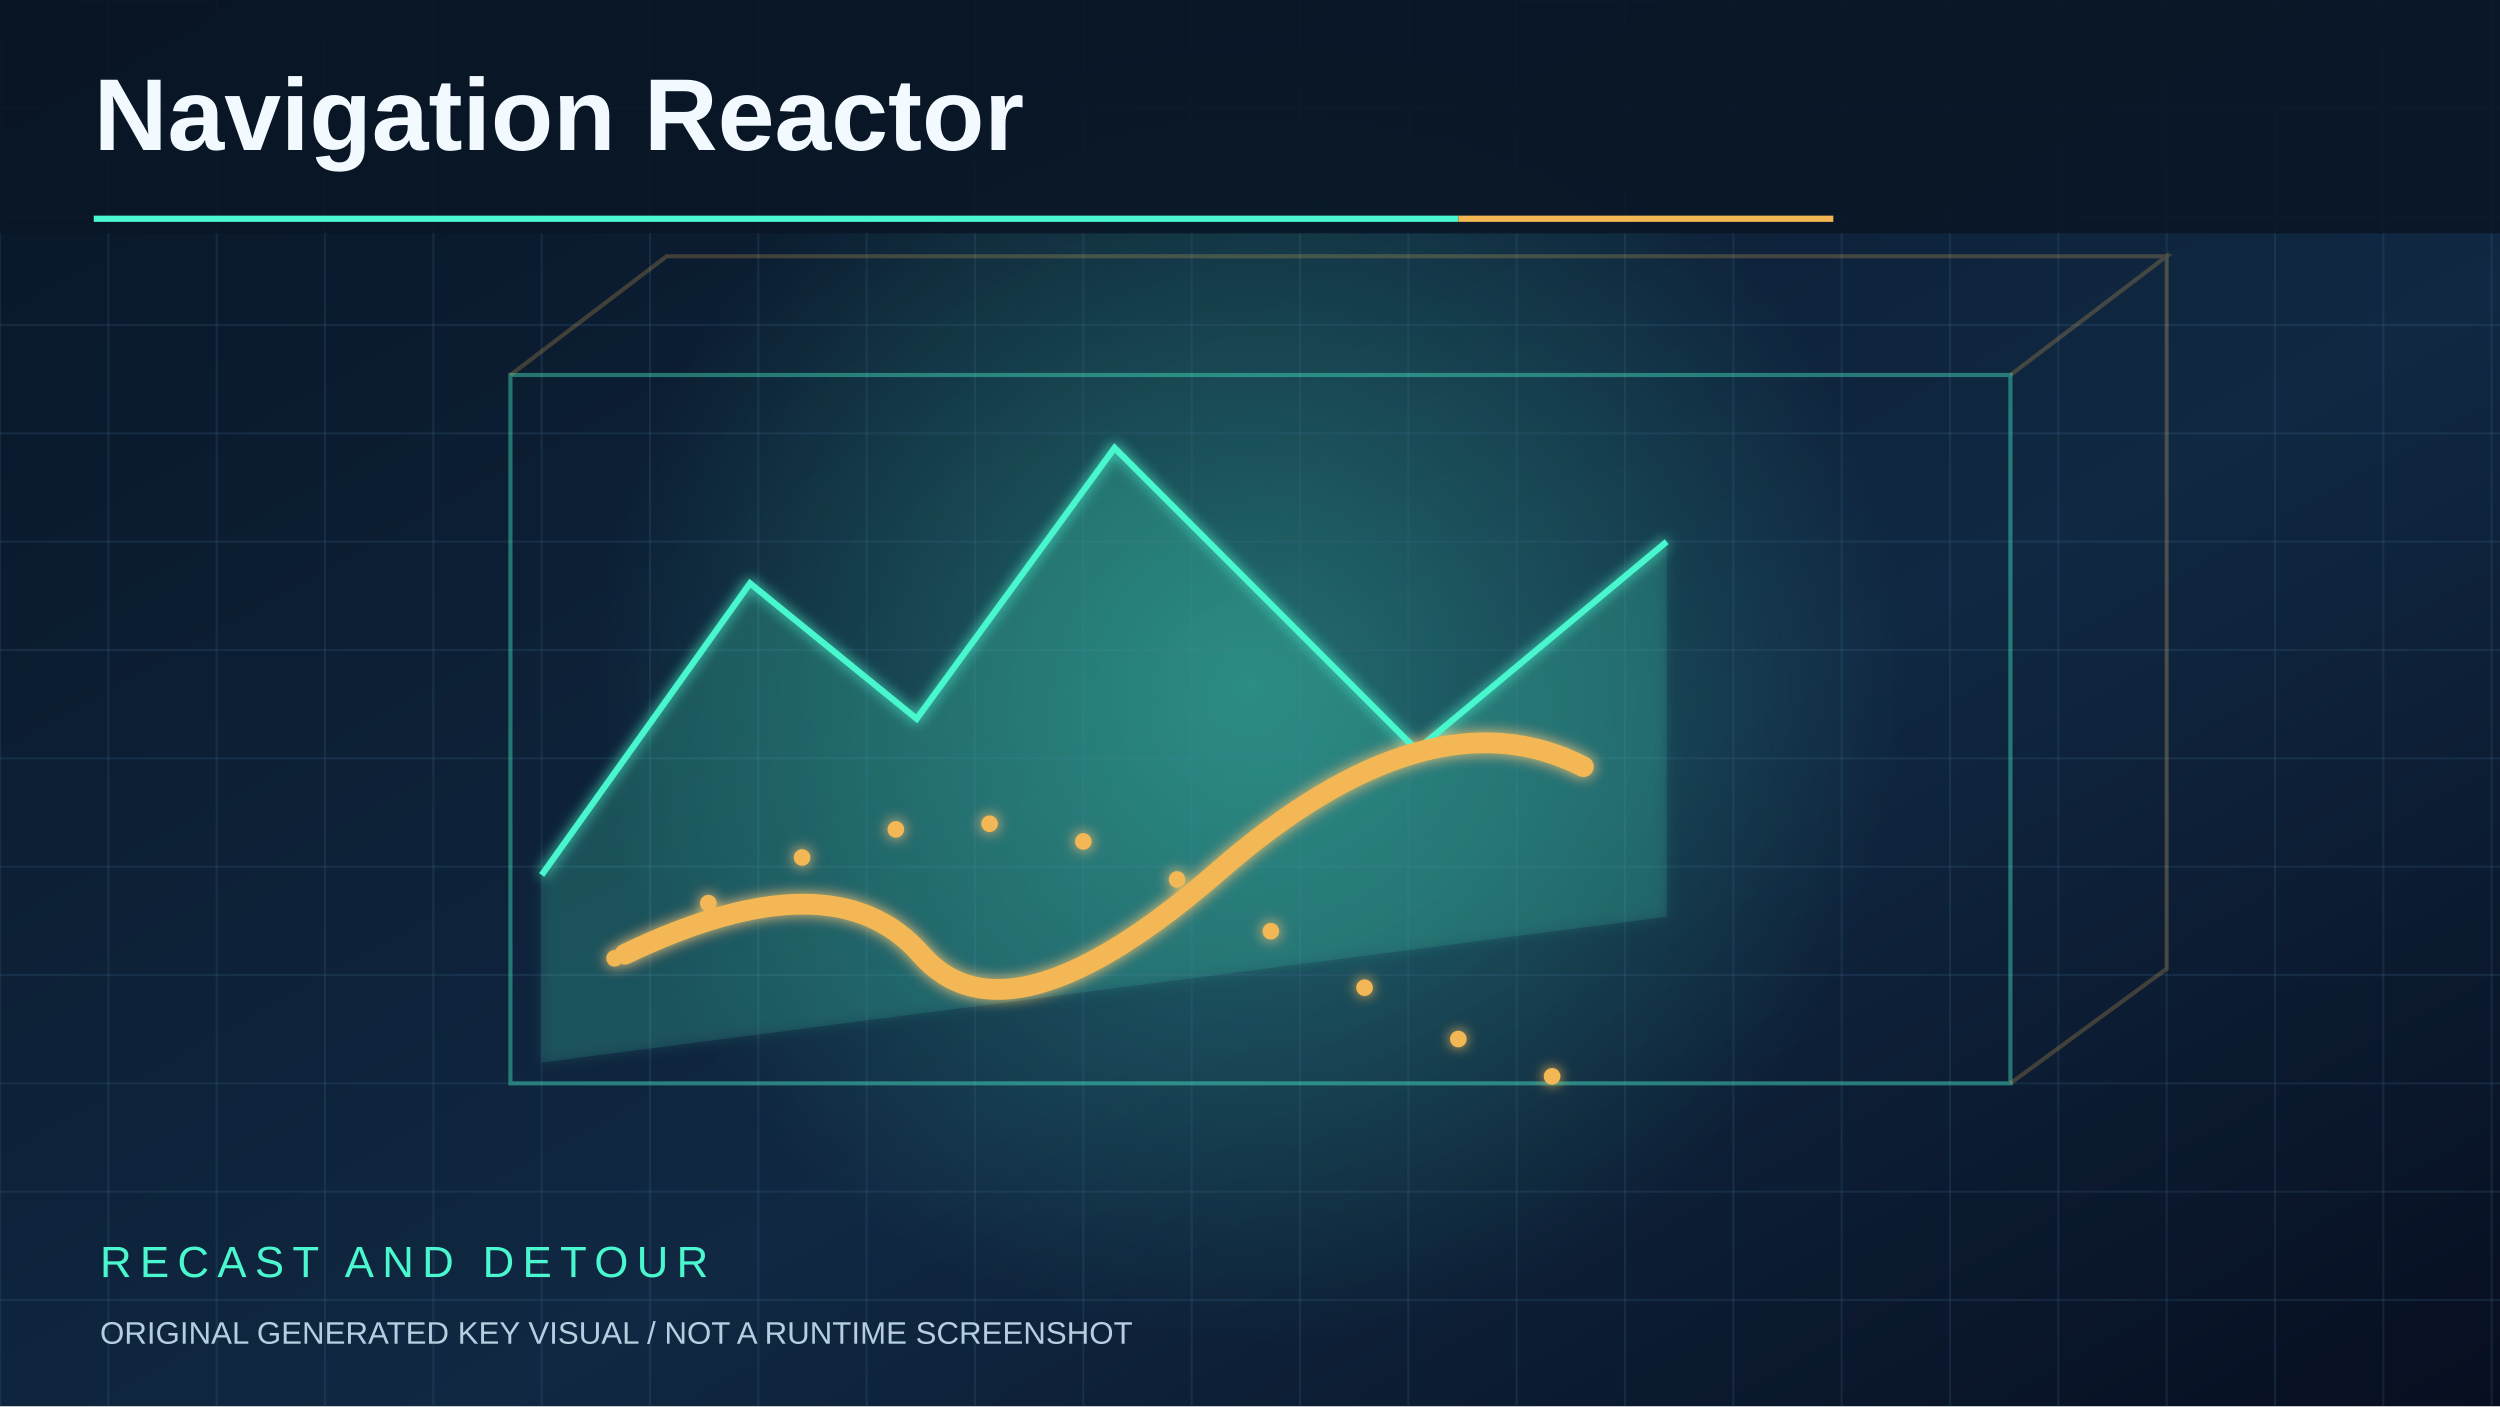
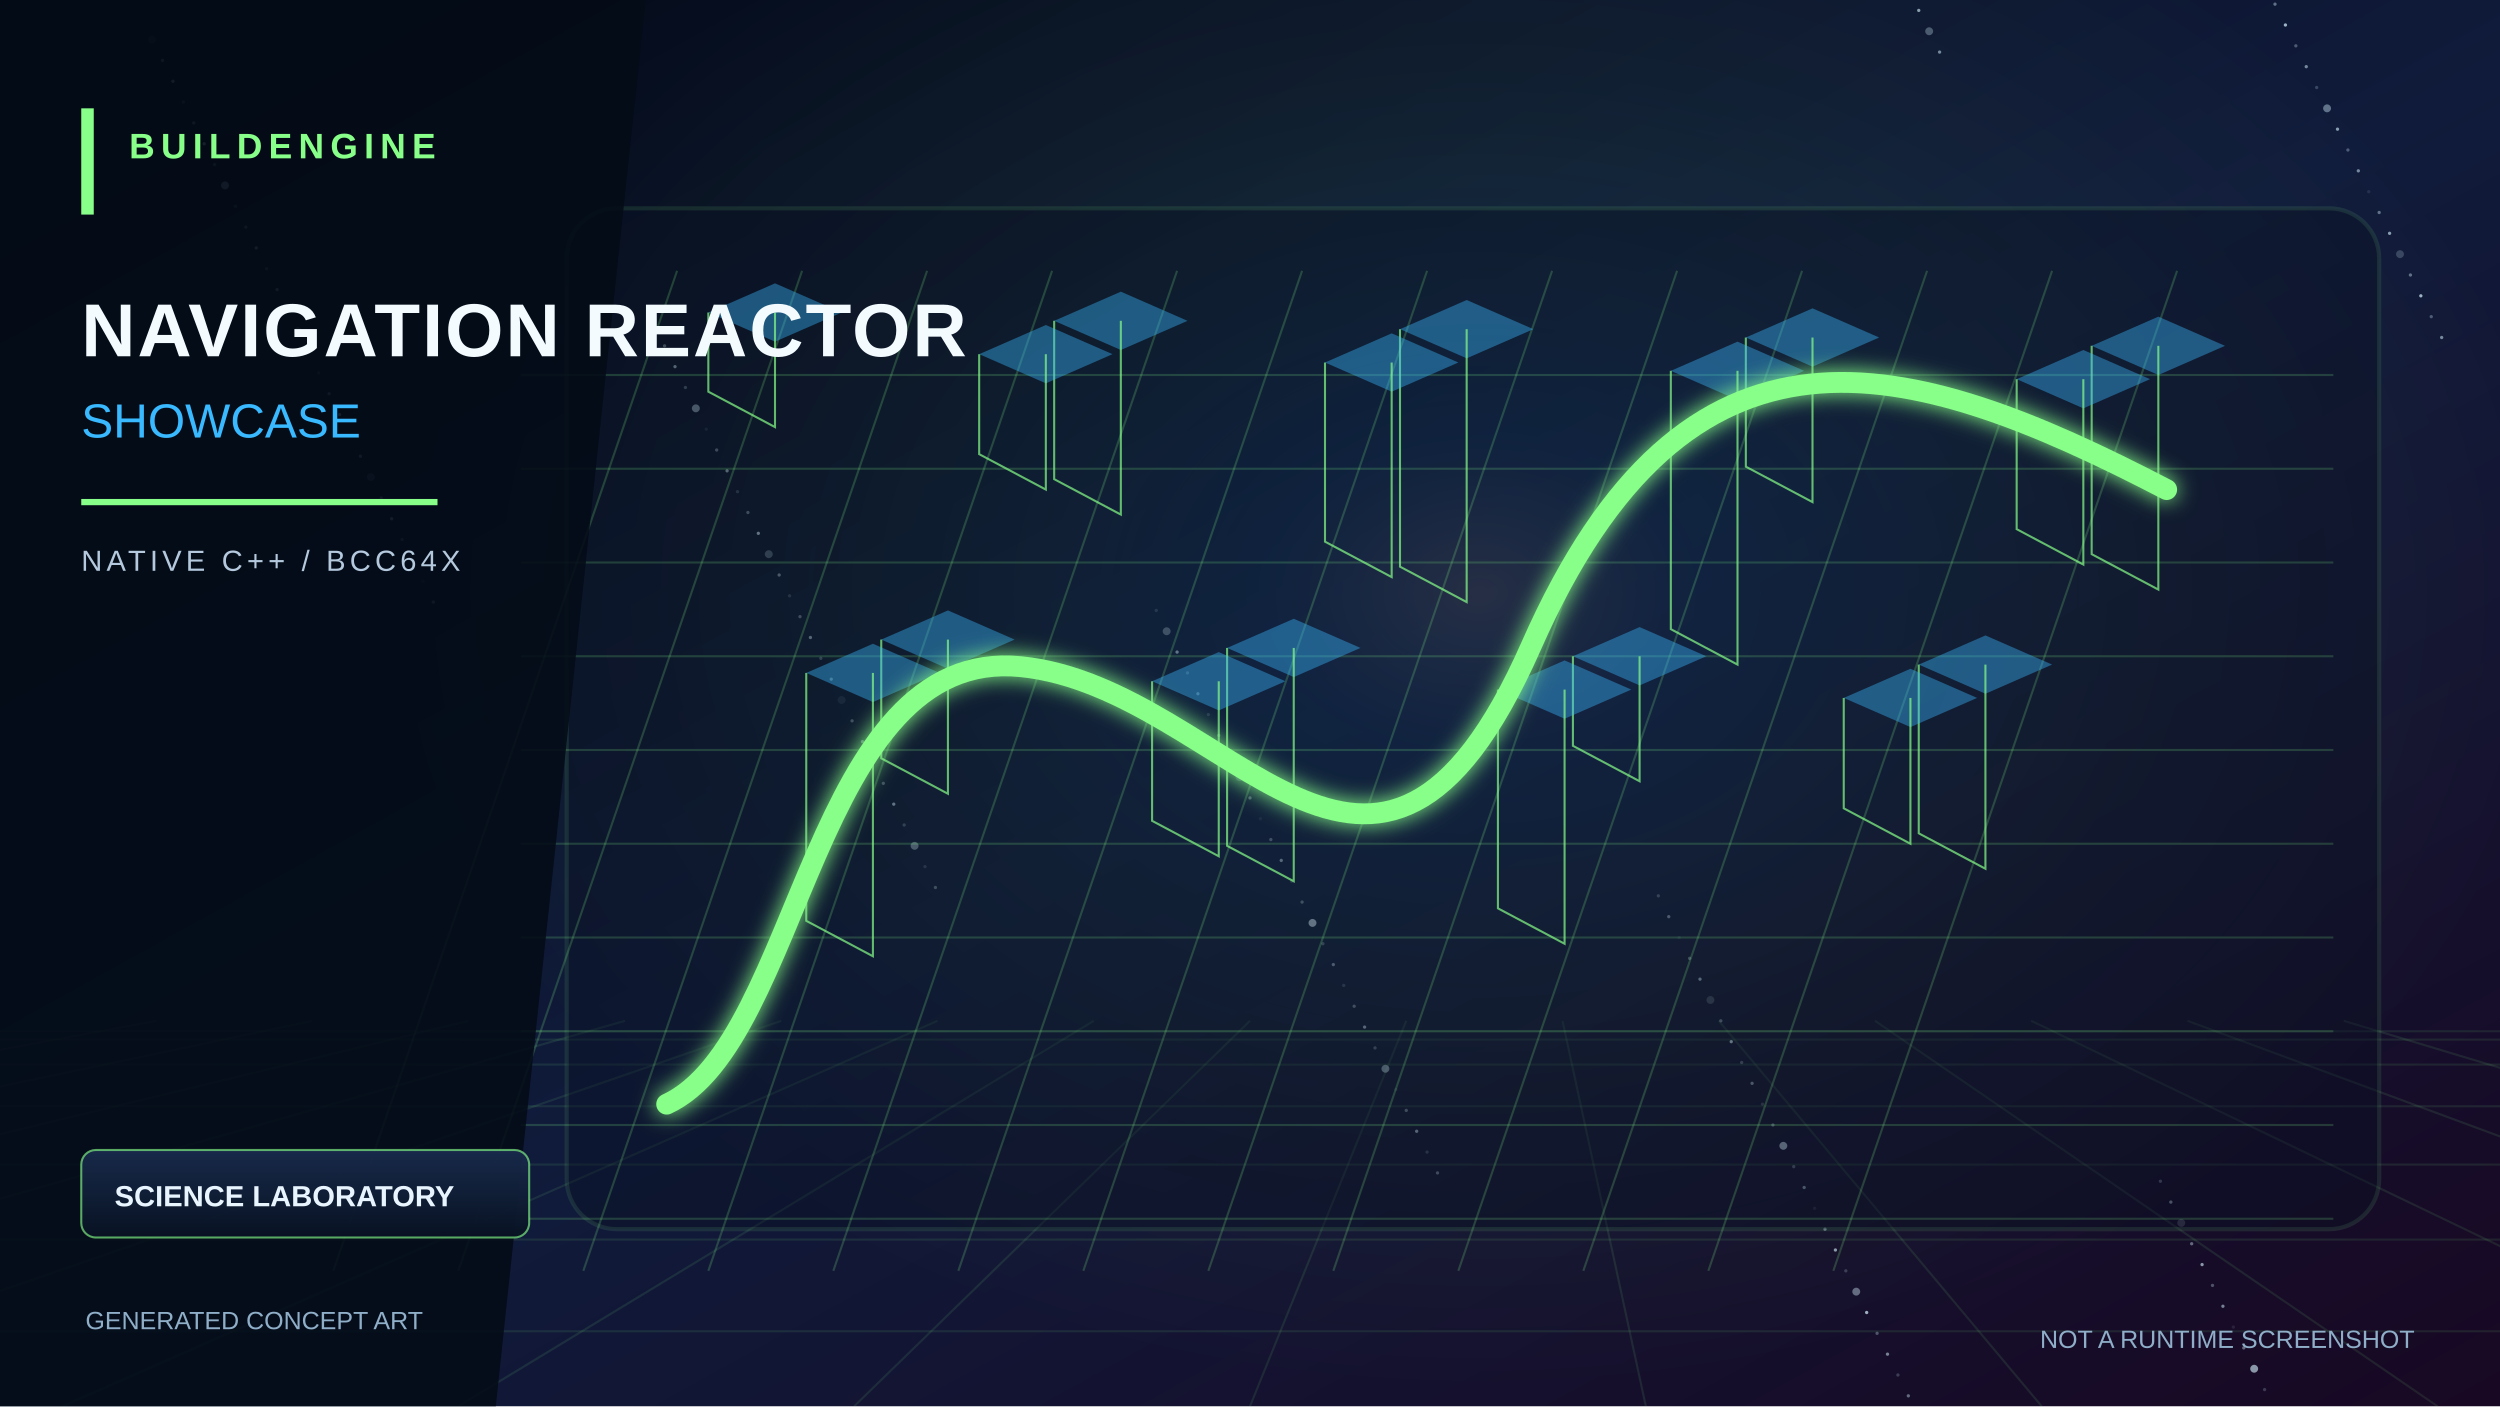
- <svg xmlns="http://www.w3.org/2000/svg" viewBox="0 0 1200 675" role="img" aria-label="Navigation Reactor original generated concept visualization; not an application screenshot">
+ <svg xmlns="http://www.w3.org/2000/svg" viewBox="0 0 1200 675" role="img" aria-label="Original cinematic generated concept art for NAVIGATION REACTOR; not application screenshot">
  <defs>
-     <linearGradient id="bg" x1="0" y1="0" x2="1" y2="1">
-       <stop stop-color="#081526" />
-       <stop offset=".6" stop-color="#102842" />
-       <stop offset="1" stop-color="#070e20" />
+     <linearGradient id="sky" x2="1" y2="1">
+       <stop stop-color="#020813" />
+       <stop offset=".52" stop-color="#101b3b" />
+       <stop offset="1" stop-color="#180823" />
    </linearGradient>
-     <radialGradient id="halo">
-       <stop stop-color="#4af7ce" stop-opacity=".35" />
-       <stop offset="1" stop-color="#4af7ce" stop-opacity="0" />
+     <radialGradient id="energy">
+       <stop stop-color="#ffffff" stop-opacity=".95" />
+       <stop offset=".20" stop-color="#39b9ff" stop-opacity=".70" />
+       <stop offset=".64" stop-color="#87ff88" stop-opacity=".25" />
+       <stop offset="1" stop-color="#87ff88" stop-opacity="0" />
    </radialGradient>
-     <filter id="glow">
-       <feGaussianBlur stdDeviation="3" result="b" />
+     <linearGradient id="panel" x2="0" y2="1">
+       <stop stop-color="#192b4d" stop-opacity=".93" />
+       <stop offset="1" stop-color="#081222" stop-opacity=".98" />
+     </linearGradient>
+     <filter id="glow" x="-30%" y="-30%" width="160%" height="160%">
+       <feGaussianBlur stdDeviation="5" result="blur" />
      <feMerge>
-         <feMergeNode in="b" />
+         <feMergeNode in="blur" />
        <feMergeNode in="SourceGraphic" />
      </feMerge>
    </filter>
-     <filter id="blur">
-       <feGaussianBlur stdDeviation="18" />
-     </filter>
  </defs>
-   <rect width="1200" height="675" fill="url(#bg)" />
-   <circle cx="600" cy="330" r="315" fill="url(#halo)" />
-   <g stroke="#3d6688" stroke-opacity=".22" stroke-width="1">
-     <path d="M0 0V675" />
-     <path d="M52 0V675" />
-     <path d="M104 0V675" />
-     <path d="M156 0V675" />
-     <path d="M208 0V675" />
-     <path d="M260 0V675" />
-     <path d="M312 0V675" />
-     <path d="M364 0V675" />
-     <path d="M416 0V675" />
-     <path d="M468 0V675" />
-     <path d="M520 0V675" />
-     <path d="M572 0V675" />
-     <path d="M624 0V675" />
-     <path d="M676 0V675" />
-     <path d="M728 0V675" />
-     <path d="M780 0V675" />
-     <path d="M832 0V675" />
-     <path d="M884 0V675" />
-     <path d="M936 0V675" />
-     <path d="M988 0V675" />
-     <path d="M1040 0V675" />
-     <path d="M1092 0V675" />
-     <path d="M1144 0V675" />
-     <path d="M1196 0V675" />
-     <path d="M0 0H1200" />
-     <path d="M0 52H1200" />
-     <path d="M0 104H1200" />
-     <path d="M0 156H1200" />
-     <path d="M0 208H1200" />
-     <path d="M0 260H1200" />
-     <path d="M0 312H1200" />
-     <path d="M0 364H1200" />
-     <path d="M0 416H1200" />
-     <path d="M0 468H1200" />
-     <path d="M0 520H1200" />
-     <path d="M0 572H1200" />
-     <path d="M0 624H1200" />
-     <path d="M0 676H1200" />
-     <path d="M0 728H1200" />
+   <rect width="1200" height="675" fill="url(#sky)" />
+   <ellipse cx="710" cy="285" rx="520" ry="380" fill="url(#energy)" opacity=".19" />
+   <circle cx="73" cy="19" r="1.9" fill="#d7f5ff" opacity="0.1" />
+   <circle cx="314" cy="156" r="0.8" fill="#d7f5ff" opacity="0.2" />
+   <circle cx="555" cy="293" r="0.8" fill="#d7f5ff" opacity="0.2" />
+   <circle cx="796" cy="430" r="0.8" fill="#d7f5ff" opacity="0.3" />
+   <circle cx="1037" cy="567" r="0.8" fill="#d7f5ff" opacity="0.3" />
+   <circle cx="78" cy="29" r="0.8" fill="#d7f5ff" opacity="0.4" />
+   <circle cx="319" cy="166" r="0.8" fill="#d7f5ff" opacity="0.4" />
+   <circle cx="560" cy="303" r="1.9" fill="#d7f5ff" opacity="0.4" />
+   <circle cx="801" cy="440" r="0.8" fill="#d7f5ff" opacity="0.5" />
+   <circle cx="1042" cy="577" r="0.8" fill="#d7f5ff" opacity="0.5" />
+   <circle cx="83" cy="39" r="0.8" fill="#d7f5ff" opacity="0.6" />
+   <circle cx="324" cy="176" r="0.8" fill="#d7f5ff" opacity="0.6" />
+   <circle cx="565" cy="313" r="0.8" fill="#d7f5ff" opacity="0.7" />
+   <circle cx="806" cy="450" r="0.8" fill="#d7f5ff" opacity="0.1" />
+   <circle cx="1047" cy="587" r="1.9" fill="#d7f5ff" opacity="0.2" />
+   <circle cx="88" cy="49" r="0.8" fill="#d7f5ff" opacity="0.2" />
+   <circle cx="329" cy="186" r="0.8" fill="#d7f5ff" opacity="0.3" />
+   <circle cx="570" cy="323" r="0.8" fill="#d7f5ff" opacity="0.3" />
+   <circle cx="811" cy="460" r="0.8" fill="#d7f5ff" opacity="0.4" />
+   <circle cx="1052" cy="597" r="0.8" fill="#d7f5ff" opacity="0.4" />
+   <circle cx="93" cy="59" r="0.8" fill="#d7f5ff" opacity="0.4" />
+   <circle cx="334" cy="196" r="1.9" fill="#d7f5ff" opacity="0.5" />
+   <circle cx="575" cy="333" r="0.8" fill="#d7f5ff" opacity="0.5" />
+   <circle cx="816" cy="470" r="0.8" fill="#d7f5ff" opacity="0.6" />
+   <circle cx="1057" cy="607" r="0.8" fill="#d7f5ff" opacity="0.6" />
+   <circle cx="98" cy="69" r="0.8" fill="#d7f5ff" opacity="0.7" />
+   <circle cx="339" cy="206" r="0.8" fill="#d7f5ff" opacity="0.1" />
+   <circle cx="580" cy="343" r="0.8" fill="#d7f5ff" opacity="0.2" />
+   <circle cx="821" cy="480" r="1.9" fill="#d7f5ff" opacity="0.2" />
+   <circle cx="1062" cy="617" r="0.8" fill="#d7f5ff" opacity="0.3" />
+   <circle cx="103" cy="79" r="0.8" fill="#d7f5ff" opacity="0.3" />
+   <circle cx="344" cy="216" r="0.8" fill="#d7f5ff" opacity="0.4" />
+   <circle cx="585" cy="353" r="0.8" fill="#d7f5ff" opacity="0.4" />
+   <circle cx="826" cy="490" r="0.8" fill="#d7f5ff" opacity="0.4" />
+   <circle cx="1067" cy="627" r="0.8" fill="#d7f5ff" opacity="0.5" />
+   <circle cx="108" cy="89" r="1.9" fill="#d7f5ff" opacity="0.5" />
+   <circle cx="349" cy="226" r="0.8" fill="#d7f5ff" opacity="0.6" />
+   <circle cx="590" cy="363" r="0.8" fill="#d7f5ff" opacity="0.6" />
+   <circle cx="831" cy="500" r="0.8" fill="#d7f5ff" opacity="0.7" />
+   <circle cx="1072" cy="637" r="0.8" fill="#d7f5ff" opacity="0.1" />
+   <circle cx="113" cy="99" r="0.8" fill="#d7f5ff" opacity="0.2" />
+   <circle cx="354" cy="236" r="0.8" fill="#d7f5ff" opacity="0.2" />
+   <circle cx="595" cy="373" r="1.9" fill="#d7f5ff" opacity="0.3" />
+   <circle cx="836" cy="510" r="0.8" fill="#d7f5ff" opacity="0.3" />
+   <circle cx="1077" cy="647" r="0.8" fill="#d7f5ff" opacity="0.4" />
+   <circle cx="118" cy="109" r="0.8" fill="#d7f5ff" opacity="0.4" />
+   <circle cx="359" cy="246" r="0.8" fill="#d7f5ff" opacity="0.4" />
+   <circle cx="600" cy="383" r="0.8" fill="#d7f5ff" opacity="0.5" />
+   <circle cx="841" cy="520" r="0.8" fill="#d7f5ff" opacity="0.5" />
+   <circle cx="1082" cy="657" r="1.9" fill="#d7f5ff" opacity="0.6" />
+   <circle cx="123" cy="119" r="0.8" fill="#d7f5ff" opacity="0.6" />
+   <circle cx="364" cy="256" r="0.8" fill="#d7f5ff" opacity="0.7" />
+   <circle cx="605" cy="393" r="0.8" fill="#d7f5ff" opacity="0.1" />
+   <circle cx="846" cy="530" r="0.8" fill="#d7f5ff" opacity="0.2" />
+   <circle cx="1087" cy="667" r="0.8" fill="#d7f5ff" opacity="0.2" />
+   <circle cx="128" cy="129" r="0.8" fill="#d7f5ff" opacity="0.3" />
+   <circle cx="369" cy="266" r="1.9" fill="#d7f5ff" opacity="0.3" />
+   <circle cx="610" cy="403" r="0.8" fill="#d7f5ff" opacity="0.4" />
+   <circle cx="851" cy="540" r="0.8" fill="#d7f5ff" opacity="0.4" />
+   <circle cx="1092" cy="2" r="0.8" fill="#d7f5ff" opacity="0.4" />
+   <circle cx="133" cy="139" r="0.8" fill="#d7f5ff" opacity="0.5" />
+   <circle cx="374" cy="276" r="0.8" fill="#d7f5ff" opacity="0.5" />
+   <circle cx="615" cy="413" r="0.8" fill="#d7f5ff" opacity="0.6" />
+   <circle cx="856" cy="550" r="1.9" fill="#d7f5ff" opacity="0.6" />
+   <circle cx="1097" cy="12" r="0.8" fill="#d7f5ff" opacity="0.7" />
+   <circle cx="138" cy="149" r="0.8" fill="#d7f5ff" opacity="0.1" />
+   <circle cx="379" cy="286" r="0.8" fill="#d7f5ff" opacity="0.2" />
+   <circle cx="620" cy="423" r="0.8" fill="#d7f5ff" opacity="0.2" />
+   <circle cx="861" cy="560" r="0.8" fill="#d7f5ff" opacity="0.3" />
+   <circle cx="1102" cy="22" r="0.8" fill="#d7f5ff" opacity="0.3" />
+   <circle cx="143" cy="159" r="1.9" fill="#d7f5ff" opacity="0.4" />
+   <circle cx="384" cy="296" r="0.8" fill="#d7f5ff" opacity="0.4" />
+   <circle cx="625" cy="433" r="0.8" fill="#d7f5ff" opacity="0.4" />
+   <circle cx="866" cy="570" r="0.8" fill="#d7f5ff" opacity="0.5" />
+   <circle cx="1107" cy="32" r="0.8" fill="#d7f5ff" opacity="0.5" />
+   <circle cx="148" cy="169" r="0.8" fill="#d7f5ff" opacity="0.6" />
+   <circle cx="389" cy="306" r="0.8" fill="#d7f5ff" opacity="0.6" />
+   <circle cx="630" cy="443" r="1.9" fill="#d7f5ff" opacity="0.7" />
+   <circle cx="871" cy="580" r="0.8" fill="#d7f5ff" opacity="0.1" />
+   <circle cx="1112" cy="42" r="0.8" fill="#d7f5ff" opacity="0.2" />
+   <circle cx="153" cy="179" r="0.8" fill="#d7f5ff" opacity="0.2" />
+   <circle cx="394" cy="316" r="0.8" fill="#d7f5ff" opacity="0.3" />
+   <circle cx="635" cy="453" r="0.8" fill="#d7f5ff" opacity="0.3" />
+   <circle cx="876" cy="590" r="0.8" fill="#d7f5ff" opacity="0.4" />
+   <circle cx="1117" cy="52" r="1.9" fill="#d7f5ff" opacity="0.4" />
+   <circle cx="158" cy="189" r="0.8" fill="#d7f5ff" opacity="0.4" />
+   <circle cx="399" cy="326" r="0.8" fill="#d7f5ff" opacity="0.5" />
+   <circle cx="640" cy="463" r="0.8" fill="#d7f5ff" opacity="0.5" />
+   <circle cx="881" cy="600" r="0.8" fill="#d7f5ff" opacity="0.6" />
+   <circle cx="1122" cy="62" r="0.8" fill="#d7f5ff" opacity="0.6" />
+   <circle cx="163" cy="199" r="0.8" fill="#d7f5ff" opacity="0.7" />
+   <circle cx="404" cy="336" r="1.9" fill="#d7f5ff" opacity="0.1" />
+   <circle cx="645" cy="473" r="0.8" fill="#d7f5ff" opacity="0.2" />
+   <circle cx="886" cy="610" r="0.8" fill="#d7f5ff" opacity="0.2" />
+   <circle cx="1127" cy="72" r="0.8" fill="#d7f5ff" opacity="0.3" />
+   <circle cx="168" cy="209" r="0.8" fill="#d7f5ff" opacity="0.3" />
+   <circle cx="409" cy="346" r="0.8" fill="#d7f5ff" opacity="0.4" />
+   <circle cx="650" cy="483" r="0.8" fill="#d7f5ff" opacity="0.4" />
+   <circle cx="891" cy="620" r="1.9" fill="#d7f5ff" opacity="0.4" />
+   <circle cx="1132" cy="82" r="0.8" fill="#d7f5ff" opacity="0.5" />
+   <circle cx="173" cy="219" r="0.8" fill="#d7f5ff" opacity="0.5" />
+   <circle cx="414" cy="356" r="0.8" fill="#d7f5ff" opacity="0.6" />
+   <circle cx="655" cy="493" r="0.8" fill="#d7f5ff" opacity="0.6" />
+   <circle cx="896" cy="630" r="0.8" fill="#d7f5ff" opacity="0.7" />
+   <circle cx="1137" cy="92" r="0.8" fill="#d7f5ff" opacity="0.1" />
+   <circle cx="178" cy="229" r="1.9" fill="#d7f5ff" opacity="0.2" />
+   <circle cx="419" cy="366" r="0.8" fill="#d7f5ff" opacity="0.2" />
+   <circle cx="660" cy="503" r="0.8" fill="#d7f5ff" opacity="0.3" />
+   <circle cx="901" cy="640" r="0.8" fill="#d7f5ff" opacity="0.3" />
+   <circle cx="1142" cy="102" r="0.8" fill="#d7f5ff" opacity="0.4" />
+   <circle cx="183" cy="239" r="0.8" fill="#d7f5ff" opacity="0.4" />
+   <circle cx="424" cy="376" r="0.8" fill="#d7f5ff" opacity="0.4" />
+   <circle cx="665" cy="513" r="1.9" fill="#d7f5ff" opacity="0.5" />
+   <circle cx="906" cy="650" r="0.8" fill="#d7f5ff" opacity="0.5" />
+   <circle cx="1147" cy="112" r="0.8" fill="#d7f5ff" opacity="0.6" />
+   <circle cx="188" cy="249" r="0.8" fill="#d7f5ff" opacity="0.6" />
+   <circle cx="429" cy="386" r="0.8" fill="#d7f5ff" opacity="0.7" />
+   <circle cx="670" cy="523" r="0.8" fill="#d7f5ff" opacity="0.1" />
+   <circle cx="911" cy="660" r="0.8" fill="#d7f5ff" opacity="0.2" />
+   <circle cx="1152" cy="122" r="1.9" fill="#d7f5ff" opacity="0.2" />
+   <circle cx="193" cy="259" r="0.8" fill="#d7f5ff" opacity="0.3" />
+   <circle cx="434" cy="396" r="0.8" fill="#d7f5ff" opacity="0.3" />
+   <circle cx="675" cy="533" r="0.8" fill="#d7f5ff" opacity="0.4" />
+   <circle cx="916" cy="670" r="0.8" fill="#d7f5ff" opacity="0.4" />
+   <circle cx="1157" cy="132" r="0.8" fill="#d7f5ff" opacity="0.4" />
+   <circle cx="198" cy="269" r="0.8" fill="#d7f5ff" opacity="0.5" />
+   <circle cx="439" cy="406" r="1.9" fill="#d7f5ff" opacity="0.5" />
+   <circle cx="680" cy="543" r="0.8" fill="#d7f5ff" opacity="0.6" />
+   <circle cx="921" cy="5" r="0.8" fill="#d7f5ff" opacity="0.6" />
+   <circle cx="1162" cy="142" r="0.8" fill="#d7f5ff" opacity="0.7" />
+   <circle cx="203" cy="279" r="0.8" fill="#d7f5ff" opacity="0.1" />
+   <circle cx="444" cy="416" r="0.8" fill="#d7f5ff" opacity="0.2" />
+   <circle cx="685" cy="553" r="0.8" fill="#d7f5ff" opacity="0.2" />
+   <circle cx="926" cy="15" r="1.9" fill="#d7f5ff" opacity="0.3" />
+   <circle cx="1167" cy="152" r="0.8" fill="#d7f5ff" opacity="0.3" />
+   <circle cx="208" cy="289" r="0.8" fill="#d7f5ff" opacity="0.4" />
+   <circle cx="449" cy="426" r="0.8" fill="#d7f5ff" opacity="0.4" />
+   <circle cx="690" cy="563" r="0.8" fill="#d7f5ff" opacity="0.4" />
+   <circle cx="931" cy="25" r="0.8" fill="#d7f5ff" opacity="0.5" />
+   <circle cx="1172" cy="162" r="0.8" fill="#d7f5ff" opacity="0.5" />
+   <g>
+     <path d="M0 490L-1110 675" stroke="#87ff88" opacity=".10" />
+     <path d="M75 490L-920 675" stroke="#87ff88" opacity=".10" />
+     <path d="M150 490L-730 675" stroke="#87ff88" opacity=".10" />
+     <path d="M225 490L-540 675" stroke="#87ff88" opacity=".10" />
+     <path d="M300 490L-350 675" stroke="#87ff88" opacity=".10" />
+     <path d="M375 490L-160 675" stroke="#87ff88" opacity=".10" />
+     <path d="M450 490L30 675" stroke="#87ff88" opacity=".10" />
+     <path d="M525 490L220 675" stroke="#87ff88" opacity=".10" />
+     <path d="M600 490L410 675" stroke="#87ff88" opacity=".10" />
+     <path d="M675 490L600 675" stroke="#87ff88" opacity=".10" />
+     <path d="M750 490L790 675" stroke="#87ff88" opacity=".10" />
+     <path d="M825 490L980 675" stroke="#87ff88" opacity=".10" />
+     <path d="M900 490L1170 675" stroke="#87ff88" opacity=".10" />
+     <path d="M975 490L1360 675" stroke="#87ff88" opacity=".10" />
+     <path d="M1050 490L1550 675" stroke="#87ff88" opacity=".10" />
+     <path d="M1125 490L1740 675" stroke="#87ff88" opacity=".10" />
+     <path d="M1200 490L1930 675" stroke="#87ff88" opacity=".10" />
+     <path d="M1275 490L2120 675" stroke="#87ff88" opacity=".10" />
+     <path d="M0 495H1200" stroke="#87ff88" opacity=".10" />
+     <path d="M0 499H1200" stroke="#87ff88" opacity=".10" />
+     <path d="M0 511H1200" stroke="#87ff88" opacity=".10" />
+     <path d="M0 531H1200" stroke="#87ff88" opacity=".10" />
+     <path d="M0 559H1200" stroke="#87ff88" opacity=".10" />
+     <path d="M0 595H1200" stroke="#87ff88" opacity=".10" />
+     <path d="M0 639H1200" stroke="#87ff88" opacity=".10" />
+     <path d="M0 691H1200" stroke="#87ff88" opacity=".10" />
  </g>
-   <path d="M245 180H965V520H245Z" fill="none" stroke="#4af7ce" stroke-opacity=".4" stroke-width="2" />
-   <path d="M245 180L320 123H1040L965 180 M965 180L1040 123V465L965 520" fill="none" stroke="#f3b754" stroke-opacity=".23" stroke-width="2" />
-   <g filter="url(#glow)">
-     <path d="M260 420 L360 280 L440 345 L535 215 L680 360 L800 260" stroke="#4af7ce" stroke-width="3" fill="none" />
-     <path d="M260 420 L360 280 L440 345 L535 215 L680 360 L800 260 L800 440 L260 510Z" fill="#4af7ce" opacity=".12" />
-     <path d="M300 458 Q400 410 442 458 T585 418 T760 368" stroke="#f3b754" stroke-width="10" fill="none" stroke-linecap="round" />
-     <circle cx="295" cy="460" r="4" fill="#f3b754" />
-     <circle cx="340" cy="433.496" r="4" fill="#f3b754" />
-     <circle cx="385" cy="411.598" r="4" fill="#f3b754" />
-     <circle cx="430" cy="398.114" r="4" fill="#f3b754" />
-     <circle cx="475" cy="395.387" r="4" fill="#f3b754" />
-     <circle cx="520" cy="403.891" r="4" fill="#f3b754" />
-     <circle cx="565" cy="422.149" r="4" fill="#f3b754" />
-     <circle cx="610" cy="446.985" r="4" fill="#f3b754" />
-     <circle cx="655" cy="474.084" r="4" fill="#f3b754" />
-     <circle cx="700" cy="498.735" r="4" fill="#f3b754" />
-     <circle cx="745" cy="516.652" r="4" fill="#f3b754" />
-   </g>
-   <rect x="0" y="0" width="1200" height="112" fill="#091525" opacity=".89" />
-   <path d="M45 105H700" stroke="#4af7ce" stroke-width="3" />
-   <path d="M700 105H880" stroke="#f3b754" stroke-width="3" />
-   <text x="45" y="72" fill="#f2faff" font-family="Segoe UI,Arial,sans-serif" font-size="49" font-weight="600">Navigation Reactor</text>
-   <text x="48" y="613" fill="#4af7ce" font-family="Segoe UI,Arial,sans-serif" font-size="21" letter-spacing="4">RECAST AND DETOUR</text>
-   <text x="48" y="645" fill="#b6cee0" font-family="Segoe UI,Arial,sans-serif" font-size="15">ORIGINAL GENERATED KEY VISUAL  /  NOT A RUNTIME SCREENSHOT</text>
+   <rect x="272" y="100" width="870" height="490" rx="24" fill="#071020" opacity=".40" stroke="#87ff88" stroke-opacity=".26" stroke-width="2" />
+   <path d="M325 130L160 610" stroke="#87ff88" opacity=".2" />
+   <path d="M385 130L220 610" stroke="#87ff88" opacity=".2" />
+   <path d="M445 130L280 610" stroke="#87ff88" opacity=".2" />
+   <path d="M505 130L340 610" stroke="#87ff88" opacity=".2" />
+   <path d="M565 130L400 610" stroke="#87ff88" opacity=".2" />
+   <path d="M625 130L460 610" stroke="#87ff88" opacity=".2" />
+   <path d="M685 130L520 610" stroke="#87ff88" opacity=".2" />
+   <path d="M745 130L580 610" stroke="#87ff88" opacity=".2" />
+   <path d="M805 130L640 610" stroke="#87ff88" opacity=".2" />
+   <path d="M865 130L700 610" stroke="#87ff88" opacity=".2" />
+   <path d="M925 130L760 610" stroke="#87ff88" opacity=".2" />
+   <path d="M985 130L820 610" stroke="#87ff88" opacity=".2" />
+   <path d="M1045 130L880 610" stroke="#87ff88" opacity=".2" />
+   <path d="M250 180L1120 180" stroke="#87ff88" opacity=".18" />
+   <path d="M250 225L1120 225" stroke="#87ff88" opacity=".18" />
+   <path d="M250 270L1120 270" stroke="#87ff88" opacity=".18" />
+   <path d="M250 315L1120 315" stroke="#87ff88" opacity=".18" />
+   <path d="M250 360L1120 360" stroke="#87ff88" opacity=".18" />
+   <path d="M250 405L1120 405" stroke="#87ff88" opacity=".18" />
+   <path d="M250 450L1120 450" stroke="#87ff88" opacity=".18" />
+   <path d="M250 495L1120 495" stroke="#87ff88" opacity=".18" />
+   <path d="M250 540L1120 540" stroke="#87ff88" opacity=".18" />
+   <path d="M250 585L1120 585" stroke="#87ff88" opacity=".18" />
+   <path d="M340 150l32 -14 32 14 -32 14z" fill="#39b9ff" opacity=".40" />
+   <path d="M340 150v38l32 17v-55M372 167v38" fill="none" stroke="#87ff88" opacity=".7" />
+   <path d="M423 307l32 -14 32 14 -32 14z" fill="#39b9ff" opacity=".40" />
+   <path d="M423 307v57l32 17v-74M455 324v57" fill="none" stroke="#87ff88" opacity=".7" />
+   <path d="M506 154l32 -14 32 14 -32 14z" fill="#39b9ff" opacity=".40" />
+   <path d="M506 154v76l32 17v-93M538 171v76" fill="none" stroke="#87ff88" opacity=".7" />
+   <path d="M589 311l32 -14 32 14 -32 14z" fill="#39b9ff" opacity=".40" />
+   <path d="M589 311v95l32 17v-112M621 328v95" fill="none" stroke="#87ff88" opacity=".7" />
+   <path d="M672 158l32 -14 32 14 -32 14z" fill="#39b9ff" opacity=".40" />
+   <path d="M672 158v114l32 17v-131M704 175v114" fill="none" stroke="#87ff88" opacity=".7" />
+   <path d="M755 315l32 -14 32 14 -32 14z" fill="#39b9ff" opacity=".40" />
+   <path d="M755 315v43l32 17v-60M787 332v43" fill="none" stroke="#87ff88" opacity=".7" />
+   <path d="M838 162l32 -14 32 14 -32 14z" fill="#39b9ff" opacity=".40" />
+   <path d="M838 162v62l32 17v-79M870 179v62" fill="none" stroke="#87ff88" opacity=".7" />
+   <path d="M921 319l32 -14 32 14 -32 14z" fill="#39b9ff" opacity=".40" />
+   <path d="M921 319v81l32 17v-98M953 336v81" fill="none" stroke="#87ff88" opacity=".7" />
+   <path d="M1004 166l32 -14 32 14 -32 14z" fill="#39b9ff" opacity=".40" />
+   <path d="M1004 166v100l32 17v-117M1036 183v100" fill="none" stroke="#87ff88" opacity=".7" />
+   <path d="M387 323l32 -14 32 14 -32 14z" fill="#39b9ff" opacity=".40" />
+   <path d="M387 323v119l32 17v-136M419 340v119" fill="none" stroke="#87ff88" opacity=".7" />
+   <path d="M470 170l32 -14 32 14 -32 14z" fill="#39b9ff" opacity=".40" />
+   <path d="M470 170v48l32 17v-65M502 187v48" fill="none" stroke="#87ff88" opacity=".7" />
+   <path d="M553 327l32 -14 32 14 -32 14z" fill="#39b9ff" opacity=".40" />
+   <path d="M553 327v67l32 17v-84M585 344v67" fill="none" stroke="#87ff88" opacity=".7" />
+   <path d="M636 174l32 -14 32 14 -32 14z" fill="#39b9ff" opacity=".40" />
+   <path d="M636 174v86l32 17v-103M668 191v86" fill="none" stroke="#87ff88" opacity=".7" />
+   <path d="M719 331l32 -14 32 14 -32 14z" fill="#39b9ff" opacity=".40" />
+   <path d="M719 331v105l32 17v-122M751 348v105" fill="none" stroke="#87ff88" opacity=".7" />
+   <path d="M802 178l32 -14 32 14 -32 14z" fill="#39b9ff" opacity=".40" />
+   <path d="M802 178v124l32 17v-141M834 195v124" fill="none" stroke="#87ff88" opacity=".7" />
+   <path d="M885 335l32 -14 32 14 -32 14z" fill="#39b9ff" opacity=".40" />
+   <path d="M885 335v53l32 17v-70M917 352v53" fill="none" stroke="#87ff88" opacity=".7" />
+   <path d="M968 182l32 -14 32 14 -32 14z" fill="#39b9ff" opacity=".40" />
+   <path d="M968 182v72l32 17v-89M1000 199v72" fill="none" stroke="#87ff88" opacity=".7" />
+   <path d="M320 530C385 500 390 310 490 320S660 480 735 310S915 170 1040 235" stroke="#87ff88" stroke-width="10" fill="none" stroke-linecap="round" filter="url(#glow)" />
+   <path d="M0 0H310L238 675H0Z" fill="#030b17" opacity=".88" />
+   <rect x="39" y="52" width="6" height="51" fill="#87ff88" />
+   <text x="62" y="76" font-family="Arial,sans-serif" font-size="17" font-weight="bold" fill="#87ff88" letter-spacing="3">BUILDENGINE</text>
+   <text x="39" y="171" font-family="Arial,sans-serif" font-size="36" font-weight="bold" fill="#f3fbff" letter-spacing="1">NAVIGATION REACTOR</text>
+   <text x="39" y="210" font-family="Arial,sans-serif" font-size="23" fill="#39b9ff">SHOWCASE</text>
+   <path d="M39 241H210" stroke="#87ff88" stroke-width="3" />
+   <text x="39" y="274" font-size="14" font-family="Arial,sans-serif" fill="#b4c9dd" letter-spacing="2">NATIVE C++ / BCC64X</text>
+   <rect x="39" y="552" width="215" height="42" rx="7" fill="url(#panel)" stroke="#87ff88" stroke-opacity=".64" />
+   <text x="55" y="579" font-size="14" font-family="Arial,sans-serif" font-weight="bold" fill="#e8f5ff">SCIENCE LABORATORY</text>
+   <text x="41" y="638" font-family="Arial,sans-serif" font-size="12" fill="#8faec8">GENERATED CONCEPT ART</text>
+   <text x="1159" y="647" font-family="Arial,sans-serif" font-size="12" text-anchor="end" fill="#8faec8">NOT A RUNTIME SCREENSHOT</text>
</svg>
